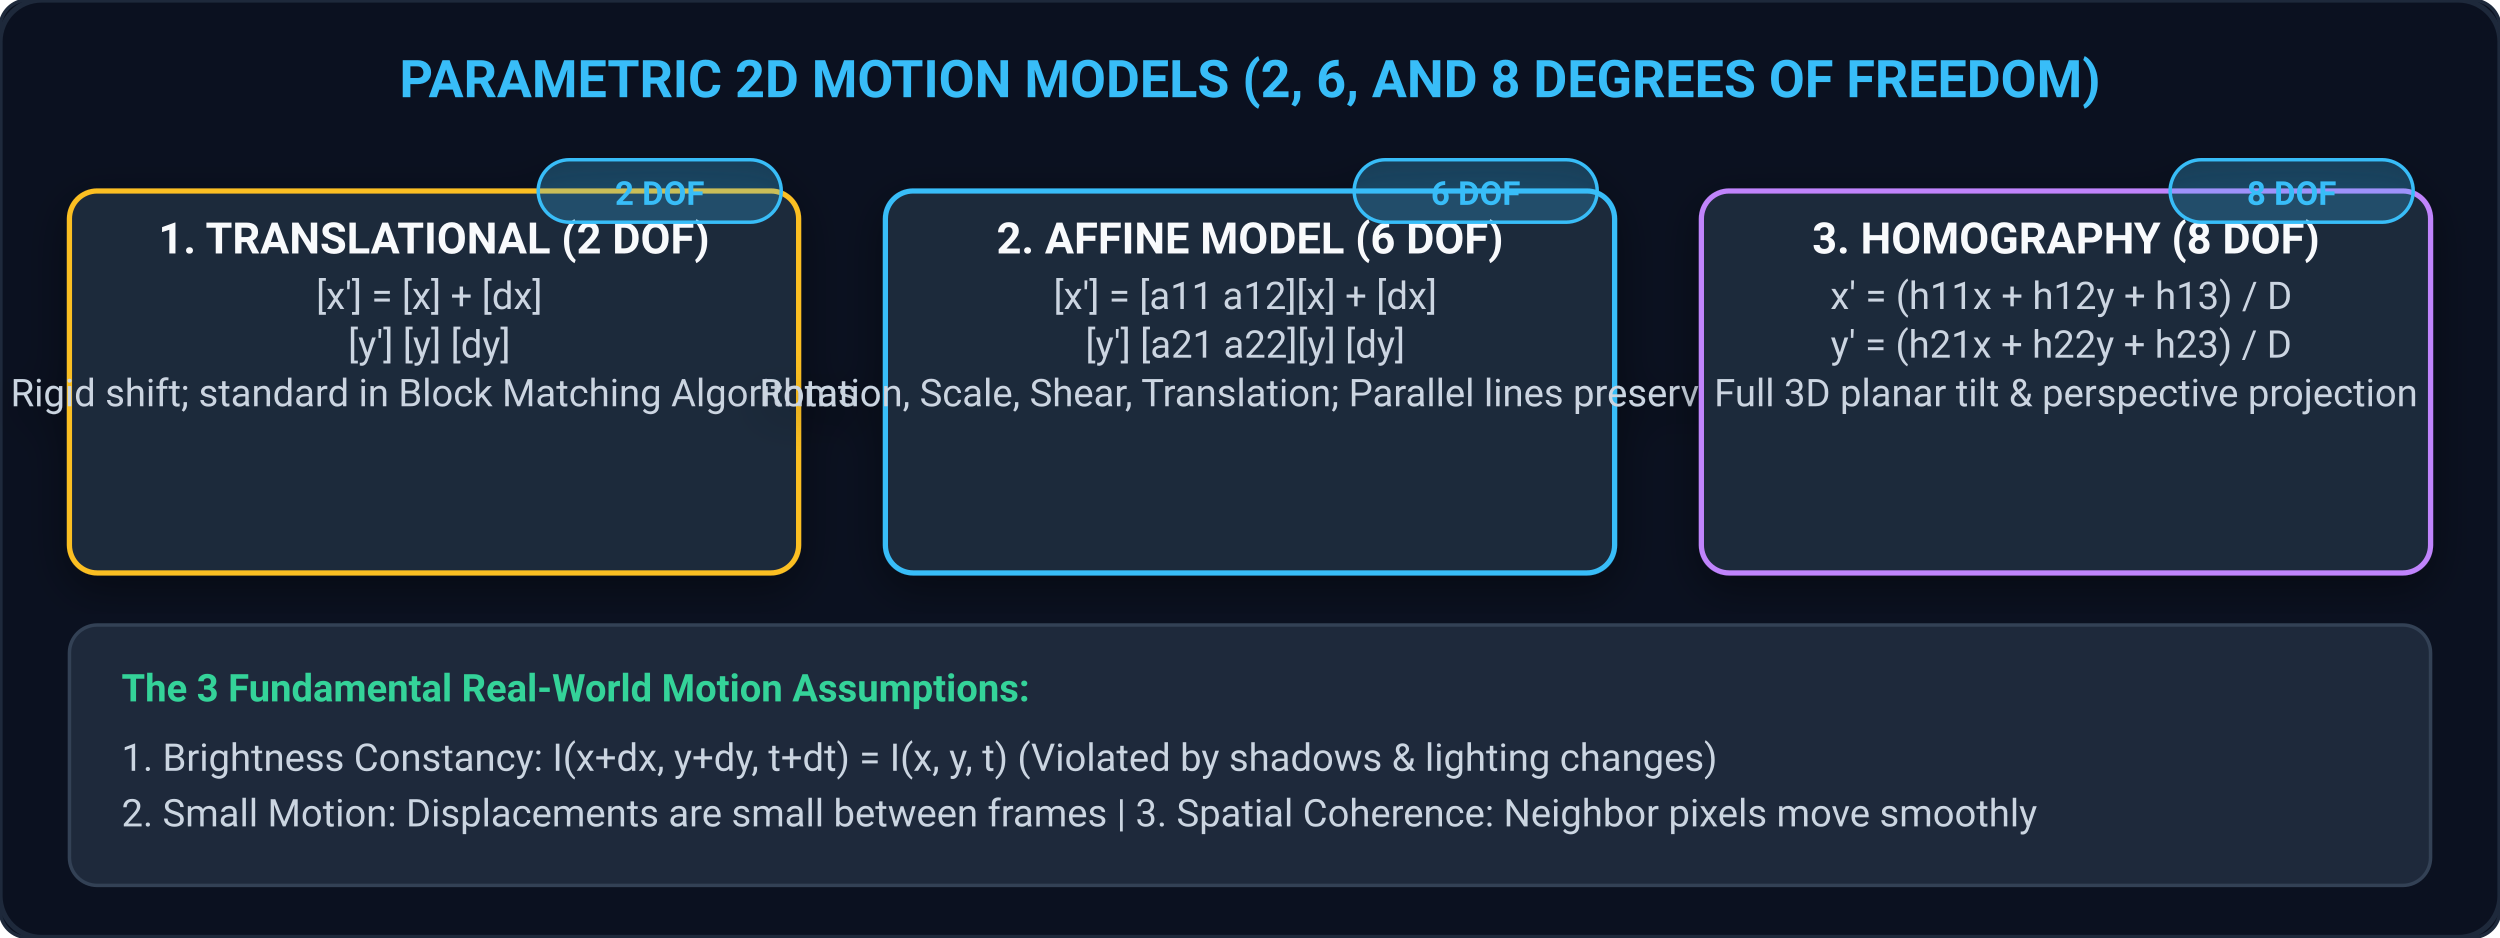
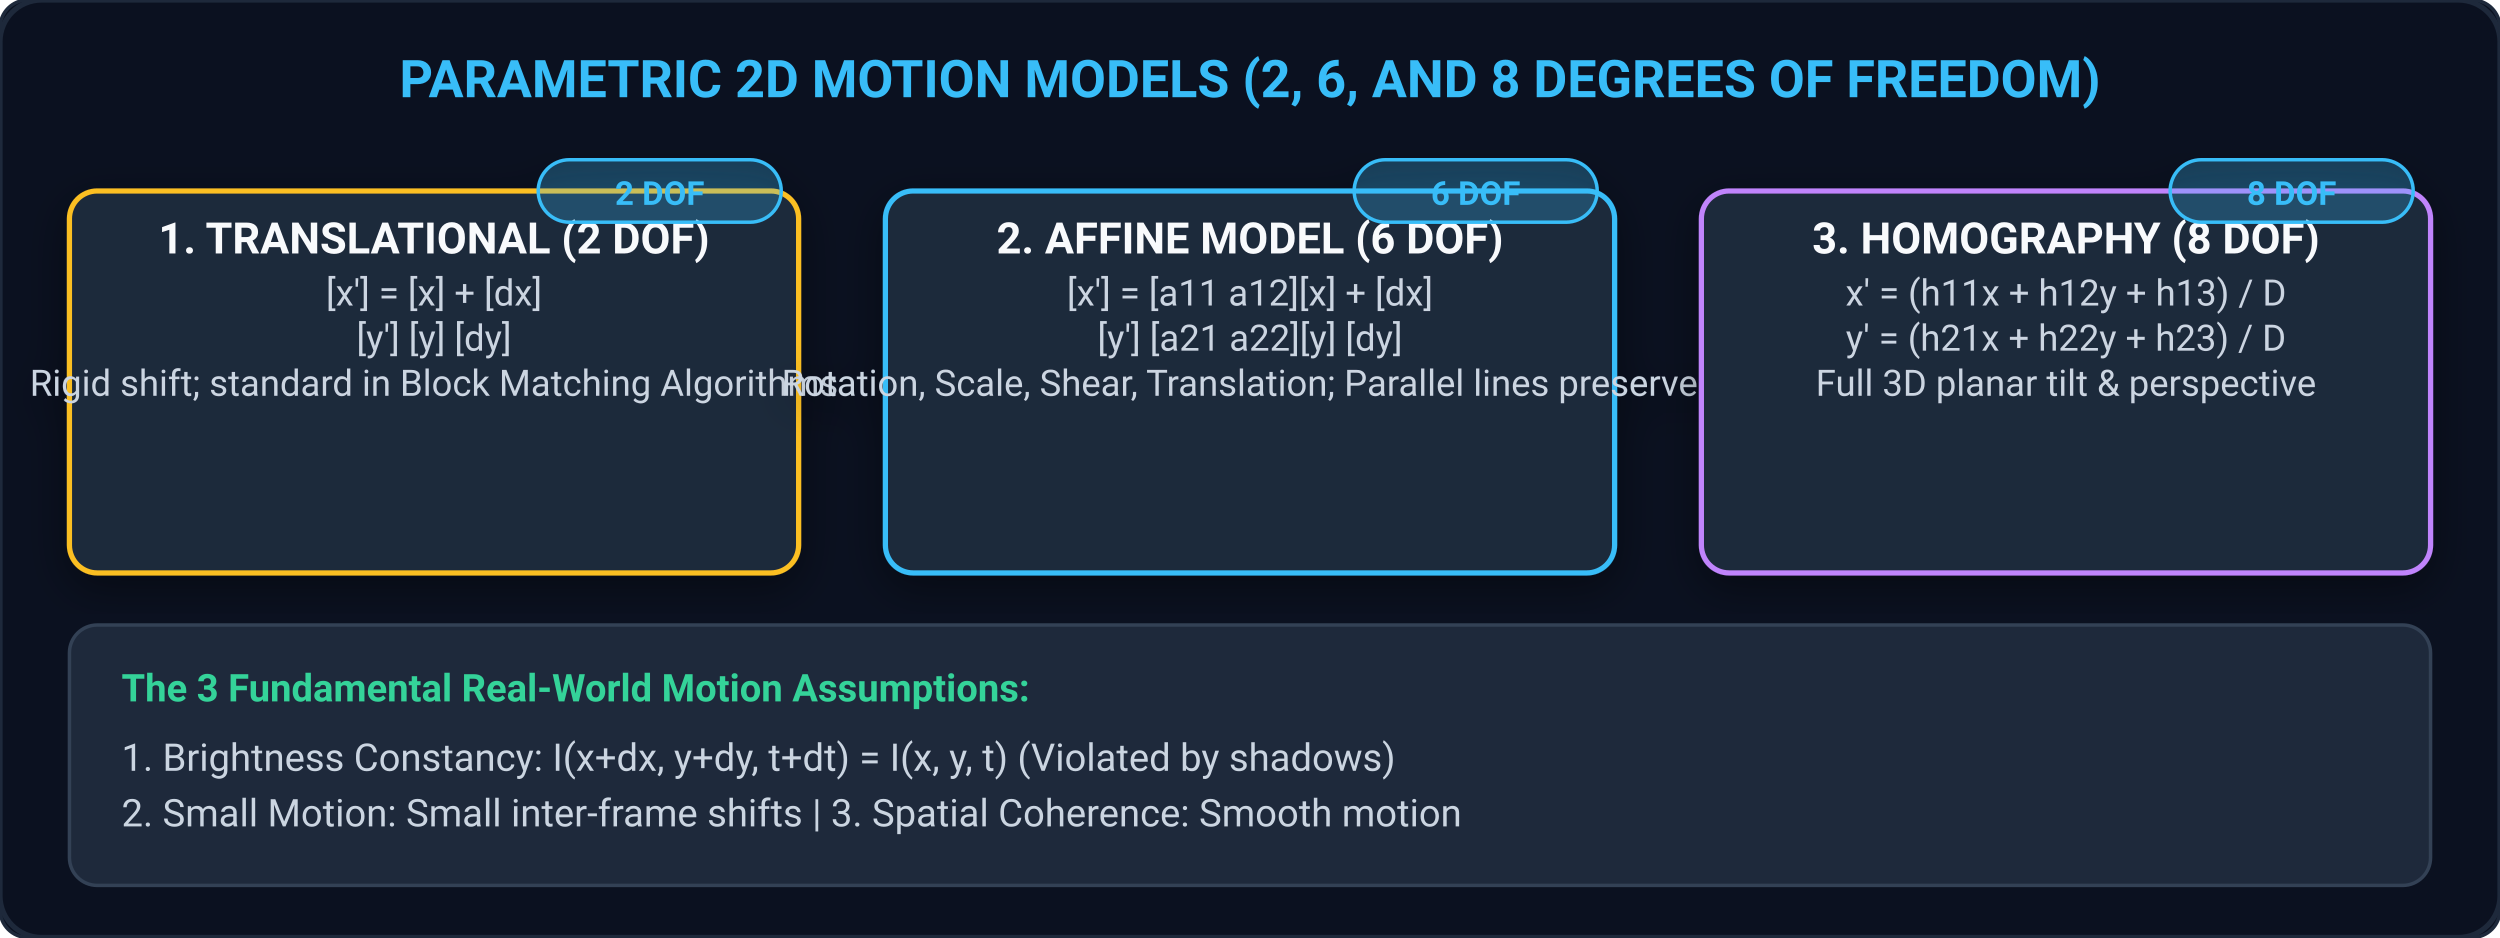
- <svg xmlns="http://www.w3.org/2000/svg" viewBox="0 0 720 270" width="100%" height="auto" class="flowchart-svg" style="max-width: 100%; width: 100%; height: auto; display: block; margin: 0 auto; font-family: -apple-system, BlinkMacSystemFont, 'Segoe UI', Roboto, Helvetica, Arial, sans-serif;">
+ <svg xmlns="http://www.w3.org/2000/svg" viewBox="0 0 720 270" width="100%" height="270" class="flowchart-svg" style="max-width: 720px; width: 100%; height: auto; display: block; margin: 0 auto; font-family: -apple-system, BlinkMacSystemFont, 'Segoe UI', Roboto, Helvetica, Arial, sans-serif;">
  <rect width="100%" height="100%" fill="#0b1120" rx="8" stroke="#1e293b" stroke-width="1" />
  <defs>
    <linearGradient id="gradCard" x1="0%" y1="0%" x2="100%" y2="100%">
      <stop offset="0%" stop-color="#1e293b" />
      <stop offset="100%" stop-color="#0f172a" />
    </linearGradient>
    <linearGradient id="gradCyan" x1="0%" y1="0%" x2="100%" y2="100%">
      <stop offset="0%" stop-color="#38bdf8" />
      <stop offset="100%" stop-color="#0284c7" />
    </linearGradient>
    <linearGradient id="gradEmerald" x1="0%" y1="0%" x2="100%" y2="100%">
      <stop offset="0%" stop-color="#34d399" />
      <stop offset="100%" stop-color="#059669" />
    </linearGradient>
    <linearGradient id="gradAmber" x1="0%" y1="0%" x2="100%" y2="100%">
      <stop offset="0%" stop-color="#fbbf24" />
      <stop offset="100%" stop-color="#d97706" />
    </linearGradient>
    <linearGradient id="gradPurple" x1="0%" y1="0%" x2="100%" y2="100%">
      <stop offset="0%" stop-color="#c084fc" />
      <stop offset="100%" stop-color="#9333ea" />
    </linearGradient>
    <linearGradient id="gradRose" x1="0%" y1="0%" x2="100%" y2="100%">
      <stop offset="0%" stop-color="#fb7185" />
      <stop offset="100%" stop-color="#e11d48" />
    </linearGradient>
    <filter id="shadow" x="-5%" y="-5%" width="110%" height="115%">
      <feDropShadow dx="0" dy="4" stdDeviation="6" flood-color="#000000" flood-opacity="0.4" />
    </filter>
    <marker id="arrCyan" viewBox="0 0 10 10" refX="6" refY="5" markerWidth="6" markerHeight="6" orient="auto-start-reverse">
      <path d="M 0 1 L 10 5 L 0 9 z" fill="#38bdf8" />
    </marker>
    <marker id="arrEmerald" viewBox="0 0 10 10" refX="6" refY="5" markerWidth="6" markerHeight="6" orient="auto-start-reverse">
      <path d="M 0 1 L 10 5 L 0 9 z" fill="#34d399" />
    </marker>
    <marker id="arrAmber" viewBox="0 0 10 10" refX="6" refY="5" markerWidth="6" markerHeight="6" orient="auto-start-reverse">
      <path d="M 0 1 L 10 5 L 0 9 z" fill="#fbbf24" />
    </marker>
  </defs>
  <rect width="720" height="270" rx="12" fill="#0b1120" stroke="#1e293b" stroke-width="1.5" />
  <text x="360" y="28" font-size="15" font-weight="bold" fill="#38bdf8" text-anchor="middle">PARAMETRIC 2D MOTION MODELS (2, 6, AND 8 DEGREES OF FREEDOM)</text>
  <g filter="url(#shadow)">
    <rect x="20" y="55" width="210" height="110" rx="8" fill="#1e293b" stroke="#fbbf24" stroke-width="1.5" />
    <text x="125.0" y="73" font-size="12.5" font-weight="700" fill="#f8fafc" text-anchor="middle">1. TRANSLATIONAL (2 DOF)</text>
-     <text font-size="11" fill="#cbd5e1" text-anchor="middle">
-       <tspan x="125.0" y="89">[x'] = [x] + [dx]</tspan>
-       <tspan x="125.0" y="103">[y']   [y]   [dy]</tspan>
-       <tspan x="125.0" y="117">Rigid shift; standard in Block Matching Algorithms</tspan>
-     </text>
+     <text x="125.0" y="88" font-size="10.5" fill="#cbd5e1" text-anchor="middle">[x'] = [x] + [dx]</text>
+     <text x="125.0" y="101" font-size="10.5" fill="#cbd5e1" text-anchor="middle">[y']   [y]   [dy]</text>
+     <text x="125.0" y="114" font-size="10.5" fill="#cbd5e1" text-anchor="middle">Rigid shift; standard in Block Matching Algorithms</text>
    <rect x="155" y="46" width="70" height="18" rx="9" fill="#38bdf8" fill-opacity="0.25" stroke="#38bdf8" stroke-width="1" />
    <text x="190" y="59" font-size="9.5" font-weight="700" fill="#38bdf8" text-anchor="middle">2 DOF</text>
  </g>
  <g filter="url(#shadow)">
    <rect x="255" y="55" width="210" height="110" rx="8" fill="#1e293b" stroke="#38bdf8" stroke-width="1.5" />
    <text x="360.0" y="73" font-size="12.5" font-weight="700" fill="#f8fafc" text-anchor="middle">2. AFFINE MODEL (6 DOF)</text>
-     <text font-size="11" fill="#cbd5e1" text-anchor="middle">
-       <tspan x="360.0" y="89">[x'] = [a11 a12][x] + [dx]</tspan>
-       <tspan x="360.0" y="103">[y']   [a21 a22][y]   [dy]</tspan>
-       <tspan x="360.0" y="117">Rotation, Scale, Shear, Translation; Parallel lines preserved</tspan>
-     </text>
+     <text x="360.0" y="88" font-size="10.5" fill="#cbd5e1" text-anchor="middle">[x'] = [a11 a12][x] + [dx]</text>
+     <text x="360.0" y="101" font-size="10.5" fill="#cbd5e1" text-anchor="middle">[y']   [a21 a22][y]   [dy]</text>
+     <text x="360.0" y="114" font-size="10.5" fill="#cbd5e1" text-anchor="middle">Rotation, Scale, Shear, Translation; Parallel lines preserved</text>
    <rect x="390" y="46" width="70" height="18" rx="9" fill="#38bdf8" fill-opacity="0.25" stroke="#38bdf8" stroke-width="1" />
    <text x="425" y="59" font-size="9.5" font-weight="700" fill="#38bdf8" text-anchor="middle">6 DOF</text>
  </g>
  <g filter="url(#shadow)">
    <rect x="490" y="55" width="210" height="110" rx="8" fill="#1e293b" stroke="#c084fc" stroke-width="1.5" />
    <text x="595.0" y="73" font-size="12.5" font-weight="700" fill="#f8fafc" text-anchor="middle">3. HOMOGRAPHY (8 DOF)</text>
-     <text font-size="11" fill="#cbd5e1" text-anchor="middle">
-       <tspan x="595.0" y="89">x' = (h11x + h12y + h13) / D</tspan>
-       <tspan x="595.0" y="103">y' = (h21x + h22y + h23) / D</tspan>
-       <tspan x="595.0" y="117">Full 3D planar tilt &amp; perspective projection</tspan>
-     </text>
+     <text x="595.0" y="88" font-size="10.5" fill="#cbd5e1" text-anchor="middle">x' = (h11x + h12y + h13) / D</text>
+     <text x="595.0" y="101" font-size="10.5" fill="#cbd5e1" text-anchor="middle">y' = (h21x + h22y + h23) / D</text>
+     <text x="595.0" y="114" font-size="10.5" fill="#cbd5e1" text-anchor="middle">Full 3D planar tilt &amp; perspective</text>
    <rect x="625" y="46" width="70" height="18" rx="9" fill="#38bdf8" fill-opacity="0.25" stroke="#38bdf8" stroke-width="1" />
    <text x="660" y="59" font-size="9.5" font-weight="700" fill="#38bdf8" text-anchor="middle">8 DOF</text>
  </g>
  <rect x="20" y="180" width="680" height="75" rx="8" fill="#1e293b" stroke="#334155" />
  <text x="35" y="202" font-size="11" font-weight="bold" fill="#34d399">The 3 Fundamental Real-World Motion Assumptions:</text>
-   <text x="35" y="222" font-size="11" fill="#cbd5e1">1. Brightness Constancy: I(x+dx, y+dy, t+dt) = I(x, y, t) (Violated by shadows &amp; lighting changes)</text>
-   <text x="35" y="238" font-size="11" fill="#cbd5e1">2. Small Motion: Displacements are small between frames | 3. Spatial Coherence: Neighbor pixels move smoothly</text>
+   <text x="35" y="222" font-size="11" fill="#cbd5e1">1. Brightness Constancy: I(x+dx, y+dy, t+dt) = I(x, y, t) (Violated by shadows)</text>
+   <text x="35" y="238" font-size="11" fill="#cbd5e1">2. Small Motion: Small inter-frame shifts | 3. Spatial Coherence: Smooth motion</text>
</svg>
